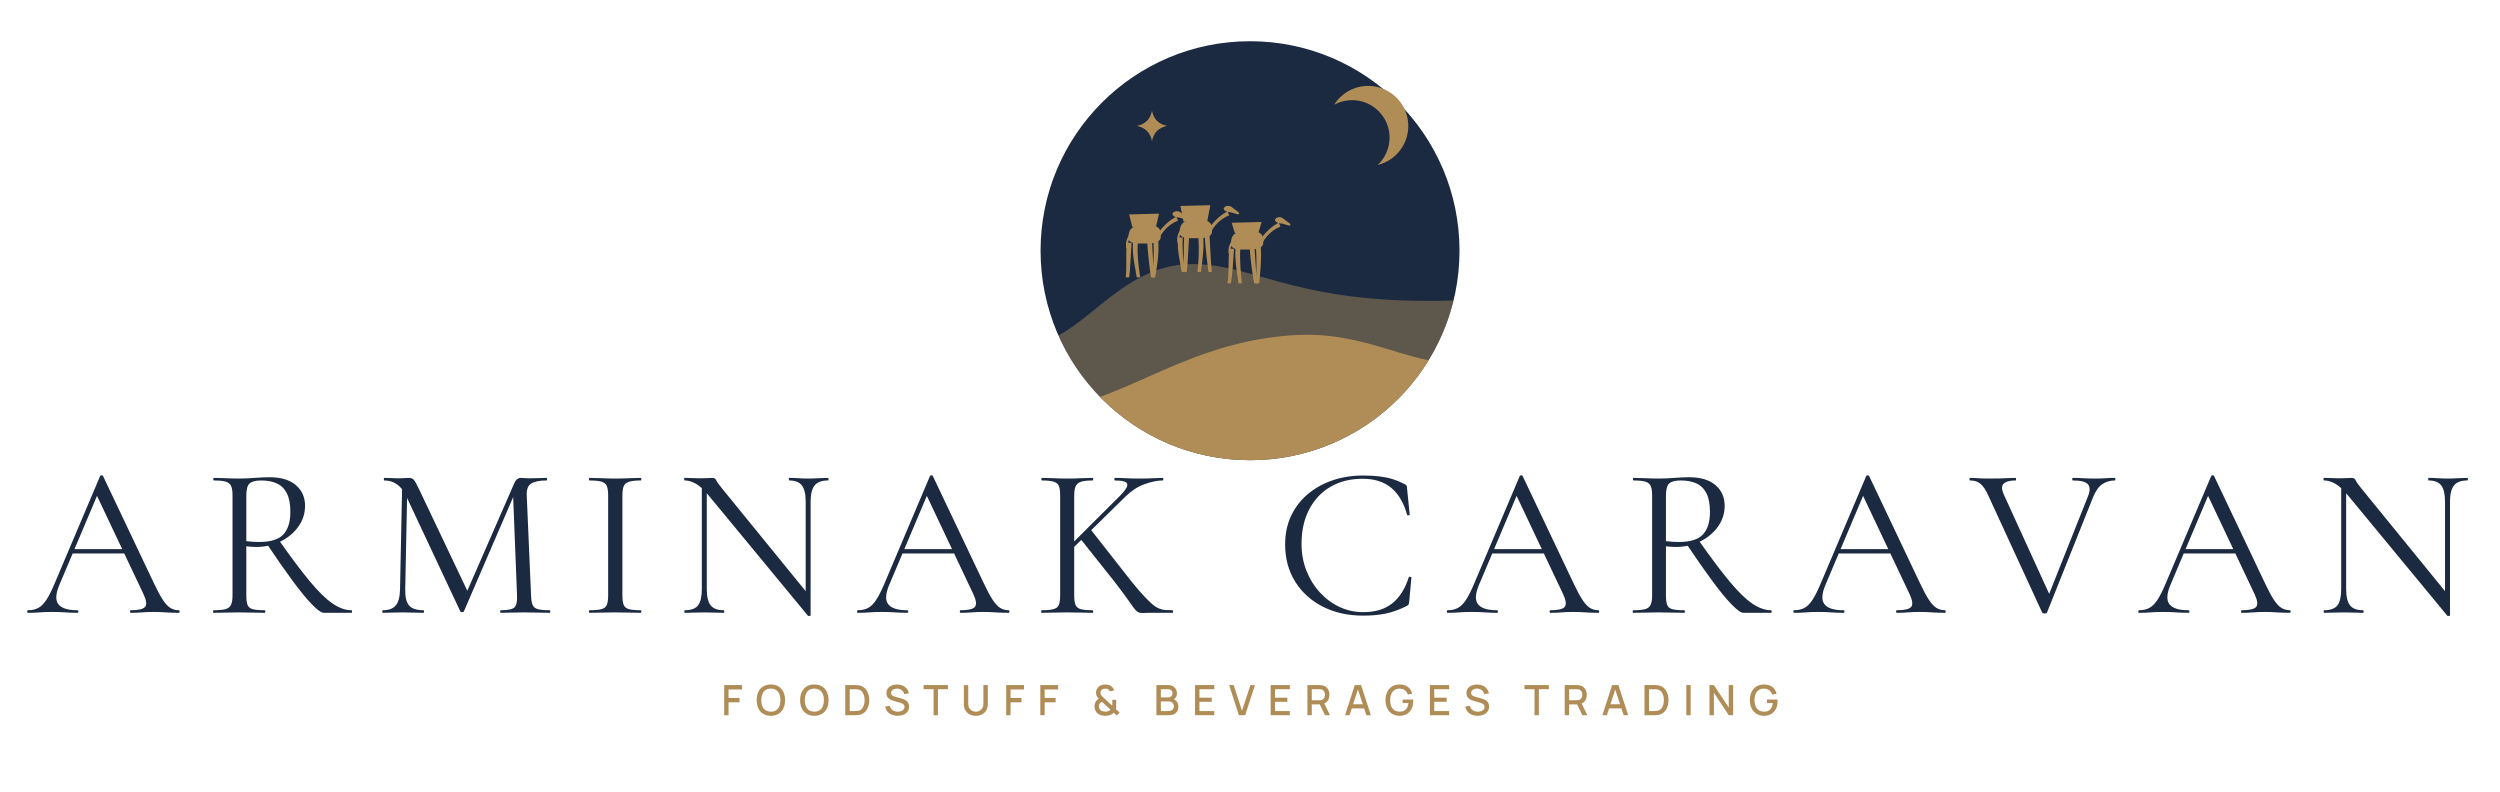
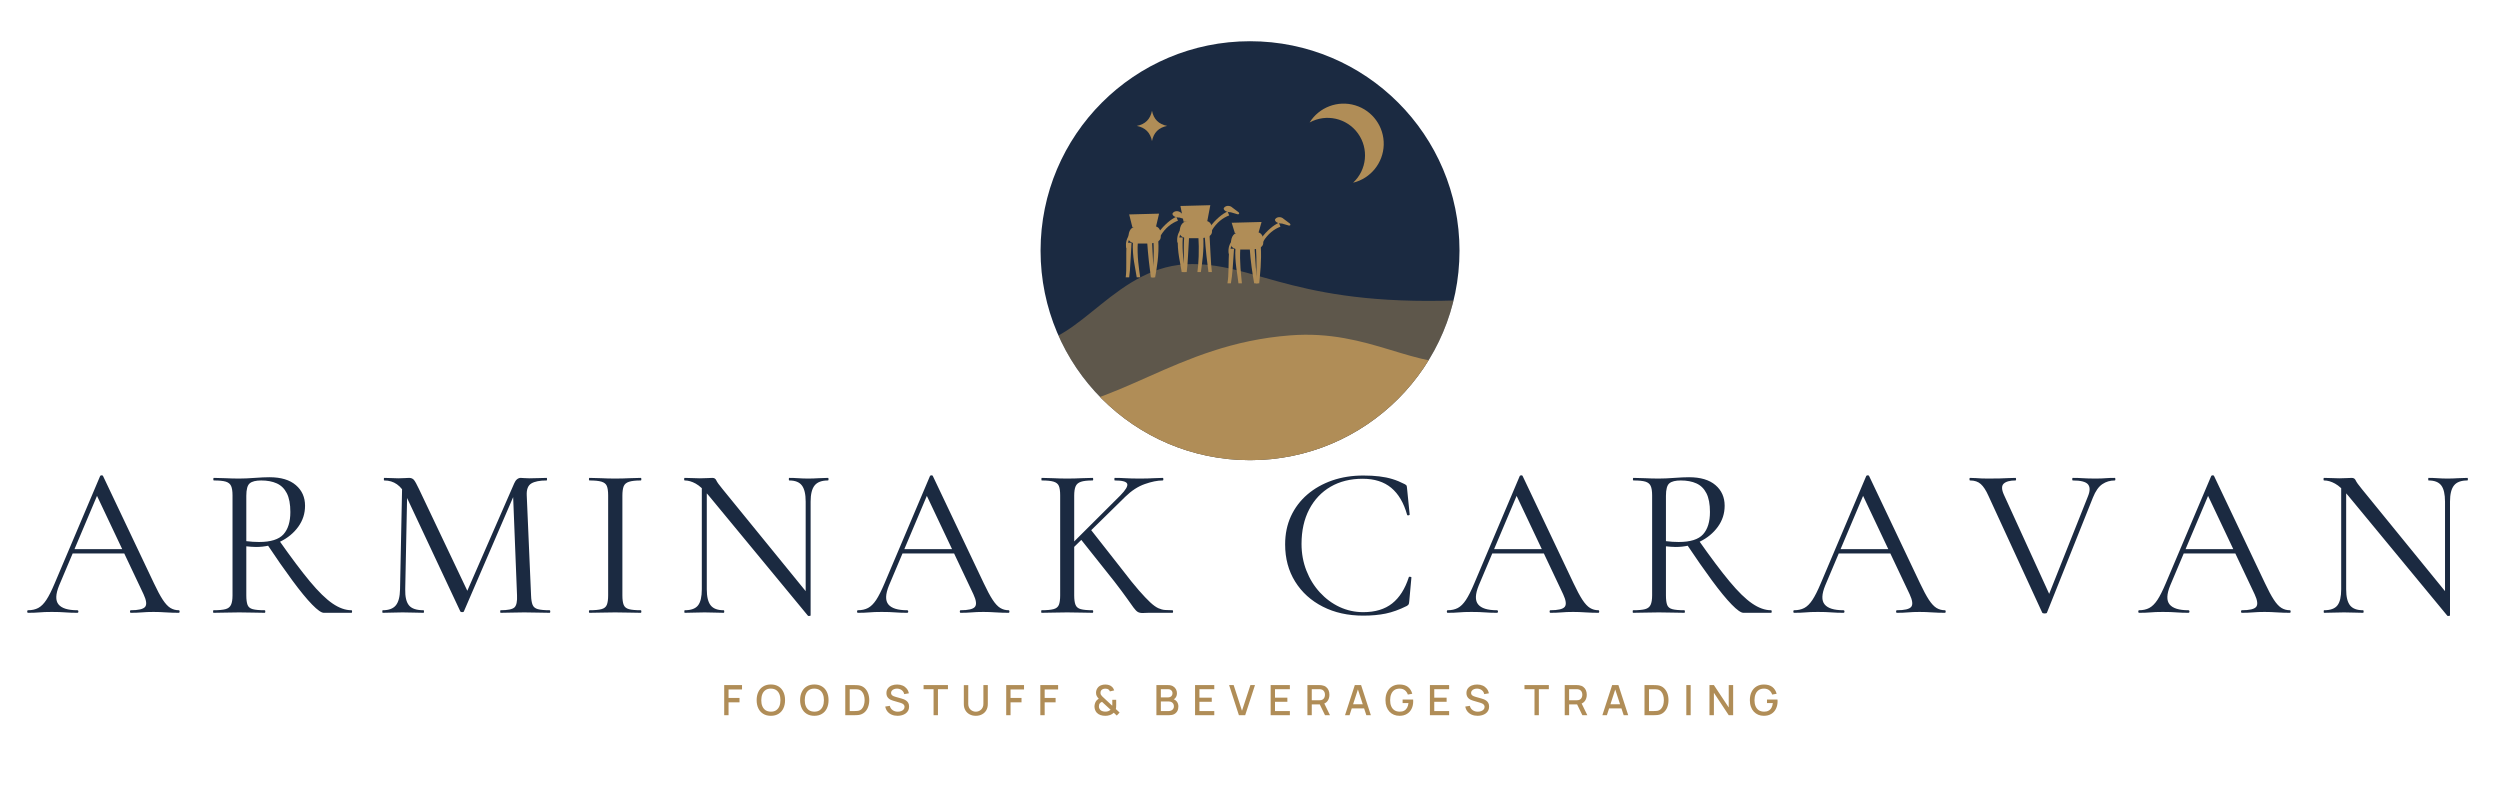
<svg xmlns="http://www.w3.org/2000/svg" viewBox="0 0 718.0 227.2" width="718.0" height="227.2" role="img" aria-label="ARMINAK CARAVAN">
  <g transform="translate(295.01 8.00) scale(1.28)">
    <g>
      <defs>
        <clipPath id="sccc2colour">
          <circle cx="50" cy="50" r="47.0" />
        </clipPath>
      </defs>
      <circle cx="50" cy="50" r="47.0" fill="#1B2A41" />
      <g clip-path="url(#sccc2colour)">
        <path d="M 0 71 C 12 71 20 53 37 53 C 52 53 61 63 100 61 L 100 100 L 0 100 Z" fill="#B08D57" opacity="0.45" />
        <g transform="translate(22.00 55.98) scale(0.17647) translate(-24.0 0)">
          <path d="M 40.0,-45.0 C 38.8,-27.0 41.5,-10.8 43.0,0 L 38.6,0 C 37.1,-10.8 32.6,-27.0 33.8,-45.0 Z" fill="#B08D57" />
          <path d="M 32.0,-44.0 C 30.8,-26.4 30.5,-10.6 29.0,0 L 24.6,0 C 26.1,-10.6 24.6,-26.4 25.8,-44.0 Z" fill="#B08D57" />
          <path d="M 66.0,-47.0 C 67.2,-28.2 64.0,-11.3 62.0,0 L 57.6,0 C 59.6,-11.3 61.0,-28.2 59.8,-47.0 Z" fill="#B08D57" />
          <path d="M 58.0,-46.0 C 59.2,-27.6 59.5,-11.0 61.0,0 L 56.6,0 C 55.1,-11.0 53.0,-27.6 51.8,-46.0 Z" fill="#B08D57" />
          <path d="M 30,-55 C 26,-50 24.5,-45 25,-39 C 25,-36.5 27.5,-36.5 27.5,-39 C 27,-44 28,-48 32,-52 Z" fill="#B08D57" />
          <path d="M 28,-50 C 28,-60 32,-65 40,-65 L 62,-65 C 68,-64 70,-58 69,-50 C 68,-45 61,-43 52,-43 L 40,-43 C 32,-43 28,-46 28,-50 Z" fill="#B08D57" />
          <path d="M 66,-57 C 74,-67 82,-74 89,-77 L 91,-72 C 83,-69 75,-63 69,-53 Z" fill="#B08D57" />
          <path d="M 84,-81 C 86,-85 92,-85 95,-82 L 103,-76 C 104.5,-74.5 103.5,-73 101.5,-73.5 L 93,-76 C 88,-76 84,-78 84,-81 Z" fill="#B08D57" />
          <path d="M 33,-64 L 29,-80 L 67,-81 L 63,-64 Z" fill="#B08D57" />
        </g>
        <g transform="translate(33.50 54.79) scale(0.17647) translate(-24.0 0)">
          <path d="M 40.0,-45.0 C 38.8,-27.0 38.5,-10.8 37.0,0 L 32.6,0 C 34.1,-10.8 32.6,-27.0 33.8,-45.0 Z" fill="#B08D57" />
          <path d="M 32.0,-44.0 C 30.8,-26.4 33.5,-10.6 35.0,0 L 30.6,0 C 29.1,-10.6 24.6,-26.4 25.8,-44.0 Z" fill="#B08D57" />
          <path d="M 66.0,-47.0 C 67.2,-28.2 67.5,-11.3 69.0,0 L 64.6,0 C 63.1,-11.3 61.0,-28.2 59.8,-47.0 Z" fill="#B08D57" />
          <path d="M 58.0,-46.0 C 59.2,-27.6 56.5,-11.0 55.0,0 L 50.6,0 C 52.1,-11.0 53.0,-27.6 51.8,-46.0 Z" fill="#B08D57" />
          <path d="M 30,-55 C 26,-50 24.5,-45 25,-39 C 25,-36.5 27.5,-36.5 27.5,-39 C 27,-44 28,-48 32,-52 Z" fill="#B08D57" />
          <path d="M 28,-50 C 28,-60 32,-65 40,-65 L 62,-65 C 68,-64 70,-58 69,-50 C 68,-45 61,-43 52,-43 L 40,-43 C 32,-43 28,-46 28,-50 Z" fill="#B08D57" />
          <path d="M 66,-57 C 74,-67 82,-74 89,-77 L 91,-72 C 83,-69 75,-63 69,-53 Z" fill="#B08D57" />
          <path d="M 84,-81 C 86,-85 92,-85 95,-82 L 103,-76 C 104.5,-74.5 103.5,-73 101.5,-73.5 L 93,-76 C 88,-76 84,-78 84,-81 Z" fill="#B08D57" />
          <path d="M 33,-64 L 29,-84 L 67,-85 L 63,-64 Z" fill="#B08D57" />
        </g>
        <g transform="translate(45.00 57.32) scale(0.17647) translate(-24.0 0)">
          <path d="M 40.0,-45.0 C 38.8,-27.0 41.0,-10.8 42.0,0 L 37.6,0 C 36.6,-10.8 32.6,-27.0 33.8,-45.0 Z" fill="#B08D57" />
          <path d="M 32.0,-44.0 C 30.8,-26.4 30.0,-10.6 28.0,0 L 23.6,0 C 25.6,-10.6 24.6,-26.4 25.8,-44.0 Z" fill="#B08D57" />
          <path d="M 66.0,-47.0 C 67.2,-28.2 65.0,-11.3 64.0,0 L 59.6,0 C 60.6,-11.3 61.0,-28.2 59.8,-47.0 Z" fill="#B08D57" />
          <path d="M 58.0,-46.0 C 59.2,-27.6 60.0,-11.0 62.0,0 L 57.6,0 C 55.6,-11.0 53.0,-27.6 51.8,-46.0 Z" fill="#B08D57" />
          <path d="M 30,-55 C 26,-50 24.5,-45 25,-39 C 25,-36.5 27.5,-36.5 27.5,-39 C 27,-44 28,-48 32,-52 Z" fill="#B08D57" />
          <path d="M 28,-50 C 28,-60 32,-65 40,-65 L 62,-65 C 68,-64 70,-58 69,-50 C 68,-45 61,-43 52,-43 L 40,-43 C 32,-43 28,-46 28,-50 Z" fill="#B08D57" />
          <path d="M 66,-57 C 74,-67 82,-74 89,-77 L 91,-72 C 83,-69 75,-63 69,-53 Z" fill="#B08D57" />
          <path d="M 84,-81 C 86,-85 92,-85 95,-82 L 103,-76 C 104.5,-74.5 103.5,-73 101.5,-73.5 L 93,-76 C 88,-76 84,-78 84,-81 Z" fill="#B08D57" />
          <path d="M 33,-64 L 29,-77 L 67,-78 L 63,-64 Z" fill="#B08D57" />
        </g>
        <path d="M 0 86 C 20 86 33 71 59 69 C 77 67.6 87 77 100 75 L 100 100 L 0 100 Z" fill="#B08D57" />
      </g>
-       <path d="M 78.633 30.769 A 9.0 9.0 0 1 0 68.873 17.255 A 8.4 8.4 0 0 1 78.633 30.769 Z" fill="#B08D57" />
+       <path d="M 63.367 21.231 A 9.0 9.0 0 1 1 73.127 34.745 A 8.4 8.4 0 0 0 63.367 21.231 Z" fill="#B08D57" />
      <path d="M 28.00 18.60 Q 28.56 21.44 31.40 22.00 Q 28.56 22.56 28.00 25.40 Q 27.44 22.56 24.60 22.00 Q 27.44 21.44 28.00 18.60 Z" fill="#B08D57" />
    </g>
  </g>
  <path d="M20.03 158.95 20.65 157.71H37.08L37.51 158.95ZM51.34 175.26Q51.59 175.26 51.59 175.63Q51.59 176 51.34 176Q49.54 176 47.68 175.88Q45.82 175.75 44.08 175.75Q42.16 175.75 40.74 175.88Q39.31 176 37.57 176Q37.33 176 37.33 175.63Q37.33 175.26 37.57 175.26Q40.86 175.26 41.67 174.3Q42.47 173.33 41.23 170.67L27.47 141.59L29.02 139.67L16.99 168.13Q15.44 171.91 16.8 173.58Q18.17 175.26 22.2 175.26Q22.51 175.26 22.51 175.63Q22.51 176 22.2 176Q20.34 176 18.79 175.88Q17.24 175.75 14.88 175.75Q12.65 175.75 11.32 175.88Q9.98 176 8.06 176Q7.81 176 7.81 175.63Q7.81 175.26 8.06 175.26Q9.74 175.26 10.98 174.61Q12.22 173.95 13.3 172.31Q14.39 170.67 15.69 167.57L28.77 136.69Q28.89 136.51 29.2 136.51Q29.51 136.51 29.58 136.69L44.21 167.51Q45.63 170.54 46.75 172.25Q47.87 173.95 48.95 174.61Q50.04 175.26 51.34 175.26ZM93 176Q91.95 176 89.62 173.61Q87.3 171.23 83.98 166.73Q80.66 162.24 76.57 156.1L80.04 155.04Q85.31 162.55 89 166.98Q92.69 171.41 95.51 173.33Q98.33 175.26 100.94 175.26Q101.12 175.26 101.12 175.63Q101.12 176 100.94 176Q97.84 176 95.88 176Q93.93 176 93 176ZM77.38 137.06Q82.34 137.06 84.97 139.33Q87.61 141.59 87.61 145.25Q87.61 148.6 85.66 151.29Q83.7 153.99 80.51 155.54Q77.32 157.09 73.53 157.09Q72.91 157.09 72.14 157.03Q71.36 156.97 70.74 156.9V170.98Q70.74 172.78 71.09 173.71Q71.43 174.64 72.57 174.95Q73.72 175.26 76.01 175.26Q76.2 175.26 76.2 175.63Q76.2 176 76.01 176Q74.53 176 72.7 175.94Q70.87 175.88 68.7 175.88Q66.65 175.88 64.76 175.94Q62.87 176 61.32 176Q61.2 176 61.2 175.63Q61.2 175.26 61.32 175.26Q63.61 175.26 64.76 174.95Q65.91 174.64 66.34 173.71Q66.78 172.78 66.78 170.98V142.27Q66.78 140.47 66.37 139.57Q65.97 138.68 64.85 138.33Q63.74 137.99 61.44 137.99Q61.26 137.99 61.26 137.62Q61.26 137.25 61.44 137.25Q62.93 137.25 64.79 137.34Q66.65 137.44 68.7 137.44Q70.62 137.44 73.13 137.25Q75.64 137.06 77.38 137.06ZM83.39 147.05Q83.39 143.64 82.37 141.65Q81.35 139.67 79.49 138.83Q77.63 137.99 75.02 137.99Q72.73 137.99 71.74 138.8Q70.74 139.61 70.74 142.4V155.42Q71.61 155.54 72.6 155.6Q73.6 155.66 74.4 155.66Q79.42 155.66 81.41 153.46Q83.39 151.26 83.39 147.05ZM114.89 169.24 115.51 138.68 117 138.8 116.38 169.24Q116.31 172.47 117.46 173.86Q118.61 175.26 121.65 175.26Q121.77 175.26 121.77 175.63Q121.77 176 121.65 176Q120.28 176 118.83 175.94Q117.37 175.88 115.63 175.88Q114.02 175.88 112.59 175.94Q111.17 176 109.93 176Q109.8 176 109.8 175.63Q109.8 175.26 109.93 175.26Q112.53 175.26 113.68 173.86Q114.83 172.47 114.89 169.24ZM157.85 175.26Q158.04 175.26 158.04 175.63Q158.04 176 157.85 176Q156.37 176 154.48 175.94Q152.58 175.88 150.54 175.88Q148.55 175.88 146.85 175.94Q145.14 176 143.78 176Q143.66 176 143.66 175.63Q143.66 175.26 143.78 175.26Q146.88 175.26 147.75 174.45Q148.62 173.64 148.49 170.98L147.31 141.03L149.36 138.18L133.24 175.57Q133.18 175.81 132.74 175.81Q132.31 175.81 132.19 175.57L116.62 142.4Q114.52 137.99 110.36 137.99Q110.24 137.99 110.24 137.62Q110.24 137.25 110.36 137.25Q111.35 137.25 112.5 137.31Q113.65 137.37 114.39 137.37Q115.38 137.37 116.22 137.31Q117.06 137.25 117.49 137.25Q118.36 137.25 118.86 137.81Q119.35 138.37 120.34 140.47L134.48 170.23L132.56 173.46L147.69 138.8Q148 138.06 148.49 137.65Q148.99 137.25 149.55 137.25Q149.92 137.25 150.54 137.31Q151.16 137.37 152.03 137.37Q153.7 137.37 154.75 137.31Q155.81 137.25 156.99 137.25Q157.11 137.25 157.11 137.62Q157.11 137.99 156.99 137.99Q154.01 137.99 152.58 138.86Q151.16 139.73 151.28 142.27L152.52 170.98Q152.58 172.78 152.96 173.71Q153.33 174.64 154.48 174.95Q155.62 175.26 157.85 175.26ZM178.75 170.98Q178.75 172.78 179.12 173.71Q179.49 174.64 180.64 174.95Q181.79 175.26 184.02 175.26Q184.2 175.26 184.2 175.63Q184.2 176 184.02 176Q182.53 176 180.7 175.94Q178.87 175.88 176.64 175.88Q174.59 175.88 172.7 175.94Q170.81 176 169.32 176Q169.14 176 169.14 175.63Q169.14 175.26 169.32 175.26Q171.56 175.26 172.73 174.95Q173.91 174.64 174.28 173.71Q174.66 172.78 174.66 170.98V142.27Q174.66 140.47 174.28 139.57Q173.91 138.68 172.73 138.33Q171.56 137.99 169.32 137.99Q169.14 137.99 169.14 137.62Q169.14 137.25 169.32 137.25Q170.81 137.25 172.7 137.34Q174.59 137.44 176.64 137.44Q178.87 137.44 180.73 137.34Q182.59 137.25 184.02 137.25Q184.2 137.25 184.2 137.62Q184.2 137.99 184.02 137.99Q181.79 137.99 180.64 138.37Q179.49 138.74 179.12 139.67Q178.75 140.6 178.75 142.4ZM201.56 169.24V138.68L202.99 138.8V169.24Q202.99 172.47 204.11 173.86Q205.22 175.26 207.83 175.26Q208.01 175.26 208.01 175.63Q208.01 176 207.83 176Q206.59 176 205.28 175.94Q203.98 175.88 202.37 175.88Q200.82 175.88 199.39 175.94Q197.97 176 196.67 176Q196.54 176 196.54 175.63Q196.54 175.26 196.67 175.26Q199.39 175.26 200.48 173.86Q201.56 172.47 201.56 169.24ZM232.81 176.74Q232.81 176.87 232.5 176.9Q232.19 176.93 232.07 176.87L203.55 142.33Q201.44 139.79 199.8 138.89Q198.15 137.99 196.67 137.99Q196.48 137.99 196.48 137.62Q196.48 137.25 196.67 137.25Q197.78 137.25 198.93 137.31Q200.08 137.37 201.01 137.37Q202.12 137.37 203.11 137.31Q204.11 137.25 204.6 137.25Q205.41 137.25 205.72 137.96Q206.03 138.68 207.52 140.47L232.32 170.92ZM232.81 144.07V176.74L231.39 174.82V144.07Q231.39 140.85 230.3 139.42Q229.22 137.99 226.67 137.99Q226.55 137.99 226.55 137.62Q226.55 137.25 226.67 137.25Q227.91 137.25 229.25 137.34Q230.58 137.44 232.13 137.44Q233.62 137.44 235.07 137.34Q236.53 137.25 237.77 137.25Q237.96 137.25 237.96 137.62Q237.96 137.99 237.77 137.99Q235.11 137.99 233.96 139.42Q232.81 140.85 232.81 144.07ZM258.36 158.95 258.98 157.71H275.41L275.84 158.95ZM289.67 175.26Q289.91 175.26 289.91 175.63Q289.91 176 289.67 176Q287.87 176 286.01 175.88Q284.15 175.75 282.41 175.75Q280.49 175.75 279.06 175.88Q277.64 176 275.9 176Q275.65 176 275.65 175.63Q275.65 175.26 275.9 175.26Q279.19 175.26 279.99 174.3Q280.8 173.33 279.56 170.67L265.8 141.59L267.35 139.67L255.32 168.13Q253.77 171.91 255.13 173.58Q256.5 175.26 260.53 175.26Q260.84 175.26 260.84 175.63Q260.84 176 260.53 176Q258.67 176 257.12 175.88Q255.57 175.75 253.21 175.75Q250.98 175.75 249.65 175.88Q248.31 176 246.39 176Q246.14 176 246.14 175.63Q246.14 175.26 246.39 175.26Q248.06 175.26 249.3 174.61Q250.54 173.95 251.63 172.31Q252.71 170.67 254.02 167.57L267.1 136.69Q267.22 136.51 267.53 136.51Q267.84 136.51 267.9 136.69L282.54 167.51Q283.96 170.54 285.08 172.25Q286.19 173.95 287.28 174.61Q288.36 175.26 289.67 175.26ZM304.48 170.98V142.27Q304.48 140.47 304.11 139.57Q303.74 138.68 302.59 138.33Q301.45 137.99 299.21 137.99Q299.09 137.99 299.09 137.62Q299.09 137.25 299.21 137.25Q300.7 137.25 302.56 137.34Q304.42 137.44 306.47 137.44Q308.7 137.44 310.53 137.34Q312.36 137.25 313.78 137.25Q313.97 137.25 313.97 137.62Q313.97 137.99 313.78 137.99Q311.55 137.99 310.44 138.37Q309.32 138.74 308.92 139.67Q308.51 140.6 308.51 142.4V170.98Q308.51 172.78 308.89 173.71Q309.26 174.64 310.4 174.95Q311.55 175.26 313.78 175.26Q313.97 175.26 313.97 175.63Q313.97 176 313.78 176Q312.3 176 310.5 175.94Q308.7 175.88 306.47 175.88Q304.42 175.88 302.53 175.94Q300.64 176 299.15 176Q299.03 176 299.03 175.63Q299.03 175.26 299.15 175.26Q301.38 175.26 302.56 174.95Q303.74 174.64 304.11 173.71Q304.48 172.78 304.48 170.98ZM320.05 167.01 310.19 154.61 313.29 152.13 322.34 163.66Q325.13 167.32 327.08 169.55Q329.04 171.78 330.34 172.99Q331.64 174.2 332.66 174.67Q333.69 175.13 334.62 175.19Q335.55 175.26 336.72 175.26Q336.91 175.26 336.91 175.63Q336.91 176 336.72 176Q333.93 176 332.26 176Q330.59 176 329.78 176Q329.22 176 328.88 176.03Q328.54 176.06 328.17 176.06Q327.3 176.06 326.77 175.75Q326.25 175.44 325.56 174.51Q324.88 173.58 323.61 171.78Q322.34 169.99 320.05 167.01ZM305.79 158.21 321.78 142.27Q324.08 139.92 323.73 138.95Q323.39 137.99 320.17 137.99Q320.05 137.99 320.05 137.62Q320.05 137.25 320.17 137.25Q321.72 137.25 323.27 137.34Q324.82 137.44 327.36 137.44Q329.78 137.44 331.21 137.34Q332.63 137.25 333.93 137.25Q334.12 137.25 334.12 137.62Q334.12 137.99 333.93 137.99Q331.7 137.99 328.79 139.02Q325.87 140.04 323.21 142.64L307.34 158.21ZM391.53 136.57Q394.14 136.57 396.15 136.82Q398.17 137.06 399.9 137.59Q401.64 138.12 403.44 139.05Q403.87 139.3 403.96 139.45Q404.06 139.61 404.12 140.41L404.86 147.79Q404.86 147.91 404.55 148.01Q404.24 148.1 404.12 147.85Q402.69 142.71 399.56 140.1Q396.43 137.5 391.35 137.5Q386.08 137.5 382.14 139.79Q378.2 142.09 376 146.3Q373.8 150.52 373.8 156.22Q373.8 160.31 375.2 163.88Q376.59 167.44 379.07 170.14Q381.55 172.84 384.74 174.33Q387.94 175.81 391.53 175.81Q396.68 175.81 399.84 173.3Q403 170.79 404.61 165.77Q404.68 165.58 405.02 165.65Q405.36 165.71 405.36 165.83L404.74 172.65Q404.68 173.4 404.55 173.58Q404.43 173.77 404.06 174.02Q400.83 175.63 397.98 176.22Q395.13 176.81 391.53 176.81Q384.96 176.81 379.91 174.23Q374.85 171.66 371.97 167.04Q369.09 162.42 369.09 156.35Q369.09 151.88 370.76 148.25Q372.44 144.63 375.47 142.02Q378.51 139.42 382.6 137.99Q386.7 136.57 391.53 136.57ZM427.74 158.95 428.36 157.71H444.79L445.22 158.95ZM459.05 175.26Q459.3 175.26 459.3 175.63Q459.3 176 459.05 176Q457.25 176 455.39 175.88Q453.53 175.75 451.8 175.75Q449.87 175.75 448.45 175.88Q447.02 176 445.29 176Q445.04 176 445.04 175.63Q445.04 175.26 445.29 175.26Q448.57 175.26 449.38 174.3Q450.18 173.33 448.94 170.67L435.18 141.59L436.73 139.67L424.7 168.13Q423.15 171.91 424.52 173.58Q425.88 175.26 429.91 175.26Q430.22 175.26 430.22 175.63Q430.22 176 429.91 176Q428.05 176 426.5 175.88Q424.95 175.75 422.59 175.75Q420.36 175.75 419.03 175.88Q417.7 176 415.77 176Q415.53 176 415.53 175.63Q415.53 175.26 415.77 175.26Q417.45 175.26 418.69 174.61Q419.93 173.95 421.01 172.31Q422.1 170.67 423.4 167.57L436.48 136.69Q436.61 136.51 436.92 136.51Q437.23 136.51 437.29 136.69L451.92 167.51Q453.35 170.54 454.46 172.25Q455.58 173.95 456.66 174.61Q457.75 175.26 459.05 175.26ZM500.71 176Q499.66 176 497.33 173.61Q495.01 171.23 491.69 166.73Q488.38 162.24 484.28 156.1L487.76 155.04Q493.03 162.55 496.72 166.98Q500.4 171.41 503.23 173.33Q506.05 175.26 508.65 175.26Q508.84 175.26 508.84 175.63Q508.84 176 508.65 176Q505.55 176 503.6 176Q501.64 176 500.71 176ZM485.09 137.06Q490.05 137.06 492.69 139.33Q495.32 141.59 495.32 145.25Q495.32 148.6 493.37 151.29Q491.41 153.99 488.22 155.54Q485.03 157.09 481.25 157.09Q480.63 157.09 479.85 157.03Q479.08 156.97 478.46 156.9V170.98Q478.46 172.78 478.8 173.71Q479.14 174.64 480.28 174.95Q481.43 175.26 483.73 175.26Q483.91 175.26 483.91 175.63Q483.91 176 483.73 176Q482.24 176 480.41 175.94Q478.58 175.88 476.41 175.88Q474.36 175.88 472.47 175.94Q470.58 176 469.03 176Q468.91 176 468.91 175.63Q468.91 175.26 469.03 175.26Q471.33 175.26 472.47 174.95Q473.62 174.64 474.05 173.71Q474.49 172.78 474.49 170.98V142.27Q474.49 140.47 474.08 139.57Q473.68 138.68 472.57 138.33Q471.45 137.99 469.16 137.99Q468.97 137.99 468.97 137.62Q468.97 137.25 469.16 137.25Q470.64 137.25 472.5 137.34Q474.36 137.44 476.41 137.44Q478.33 137.44 480.84 137.25Q483.35 137.06 485.09 137.06ZM491.1 147.05Q491.1 143.64 490.08 141.65Q489.06 139.67 487.2 138.83Q485.34 137.99 482.73 137.99Q480.44 137.99 479.45 138.8Q478.46 139.61 478.46 142.4V155.42Q479.32 155.54 480.32 155.6Q481.31 155.66 482.11 155.66Q487.14 155.66 489.12 153.46Q491.1 151.26 491.1 147.05ZM527.25 158.95 527.87 157.71H544.3L544.73 158.95ZM558.56 175.26Q558.81 175.26 558.81 175.63Q558.81 176 558.56 176Q556.76 176 554.9 175.88Q553.04 175.75 551.31 175.75Q549.38 175.75 547.96 175.88Q546.53 176 544.8 176Q544.55 176 544.55 175.63Q544.55 175.26 544.8 175.26Q548.08 175.26 548.89 174.3Q549.69 173.33 548.45 170.67L534.69 141.59L536.24 139.67L524.21 168.13Q522.66 171.91 524.03 173.58Q525.39 175.26 529.42 175.26Q529.73 175.26 529.73 175.63Q529.73 176 529.42 176Q527.56 176 526.01 175.88Q524.46 175.75 522.1 175.75Q519.87 175.75 518.54 175.88Q517.21 176 515.28 176Q515.04 176 515.04 175.63Q515.04 175.26 515.28 175.26Q516.96 175.26 518.2 174.61Q519.44 173.95 520.52 172.31Q521.61 170.67 522.91 167.57L535.99 136.69Q536.12 136.51 536.43 136.51Q536.74 136.51 536.8 136.69L551.43 167.51Q552.86 170.54 553.97 172.25Q555.09 173.95 556.17 174.61Q557.26 175.26 558.56 175.26ZM607.35 137.25Q607.54 137.25 607.54 137.62Q607.54 137.99 607.35 137.99Q605.37 137.99 603.79 139.05Q602.21 140.1 601.09 142.89L587.89 175.94Q587.82 176.19 587.23 176.19Q586.65 176.19 586.52 175.94L571.08 142.4Q570.03 140.04 568.88 139.02Q567.74 137.99 565.81 137.99Q565.63 137.99 565.63 137.62Q565.63 137.25 565.81 137.25Q566.68 137.25 567.49 137.31Q568.29 137.37 569.16 137.41Q570.03 137.44 570.96 137.44Q572.82 137.44 574.25 137.41Q575.67 137.37 576.79 137.31Q577.9 137.25 578.83 137.25Q579.02 137.25 579.02 137.62Q579.02 137.99 578.83 137.99Q576.42 137.99 575.45 138.92Q574.49 139.85 575.55 142.15L588.94 171.47L587.02 174.33L599.67 142.52Q600.6 140.23 599.67 139.11Q598.74 137.99 595.33 137.99Q595.14 137.99 595.14 137.62Q595.14 137.25 595.33 137.25Q596.88 137.25 598.24 137.34Q599.6 137.44 601.84 137.44Q603.63 137.44 604.72 137.34Q605.8 137.25 607.35 137.25ZM626.33 158.95 626.95 157.71H643.38L643.81 158.95ZM657.64 175.26Q657.88 175.26 657.88 175.63Q657.88 176 657.64 176Q655.84 176 653.98 175.88Q652.12 175.75 650.38 175.75Q648.46 175.75 647.03 175.88Q645.61 176 643.87 176Q643.62 176 643.62 175.63Q643.62 175.26 643.87 175.26Q647.16 175.26 647.96 174.3Q648.77 173.33 647.53 170.67L633.77 141.59L635.32 139.67L623.29 168.13Q621.74 171.91 623.1 173.58Q624.47 175.26 628.5 175.26Q628.81 175.26 628.81 175.63Q628.81 176 628.5 176Q626.64 176 625.09 175.88Q623.54 175.75 621.18 175.75Q618.95 175.75 617.62 175.88Q616.28 176 614.36 176Q614.11 176 614.11 175.63Q614.11 175.26 614.36 175.26Q616.03 175.26 617.27 174.61Q618.51 173.95 619.6 172.31Q620.68 170.67 621.99 167.57L635.07 136.69Q635.19 136.51 635.5 136.51Q635.81 136.51 635.87 136.69L650.51 167.51Q651.93 170.54 653.05 172.25Q654.16 173.95 655.25 174.61Q656.33 175.26 657.64 175.26ZM672.39 169.24V138.68L673.82 138.8V169.24Q673.82 172.47 674.93 173.86Q676.05 175.26 678.65 175.26Q678.84 175.26 678.84 175.63Q678.84 176 678.65 176Q677.41 176 676.11 175.94Q674.81 175.88 673.2 175.88Q671.65 175.88 670.22 175.94Q668.8 176 667.49 176Q667.37 176 667.37 175.63Q667.37 175.26 667.49 175.26Q670.22 175.26 671.31 173.86Q672.39 172.47 672.39 169.24ZM703.64 176.74Q703.64 176.87 703.33 176.9Q703.02 176.93 702.9 176.87L674.38 142.33Q672.27 139.79 670.62 138.89Q668.98 137.99 667.49 137.99Q667.31 137.99 667.31 137.62Q667.31 137.25 667.49 137.25Q668.61 137.25 669.76 137.31Q670.9 137.37 671.83 137.37Q672.95 137.37 673.94 137.31Q674.93 137.25 675.43 137.25Q676.24 137.25 676.55 137.96Q676.86 138.68 678.34 140.47L703.14 170.92ZM703.64 144.07V176.74L702.21 174.82V144.07Q702.21 140.85 701.13 139.42Q700.04 137.99 697.5 137.99Q697.38 137.99 697.38 137.62Q697.38 137.25 697.5 137.25Q698.74 137.25 700.08 137.34Q701.41 137.44 702.96 137.44Q704.45 137.44 705.9 137.34Q707.36 137.25 708.6 137.25Q708.79 137.25 708.79 137.62Q708.79 137.99 708.6 137.99Q705.93 137.99 704.79 139.42Q703.64 140.85 703.64 144.07Z" fill="#1B2A41" />
  <path d="M207.99 205.4V196.76H213.11V198.01H209.24V200.45H212.39V201.71H209.24V205.4ZM221.39 205.58Q220.1 205.58 219.19 205.01Q218.27 204.45 217.79 203.43Q217.31 202.42 217.31 201.08Q217.31 199.74 217.79 198.73Q218.27 197.71 219.19 197.15Q220.1 196.58 221.39 196.58Q222.68 196.58 223.6 197.15Q224.51 197.71 224.99 198.73Q225.47 199.74 225.47 201.08Q225.47 202.42 224.99 203.43Q224.51 204.45 223.6 205.01Q222.68 205.58 221.39 205.58ZM221.39 204.39Q222.31 204.4 222.92 203.98Q223.53 203.56 223.84 202.82Q224.14 202.07 224.14 201.08Q224.14 200.09 223.84 199.35Q223.53 198.61 222.92 198.19Q222.31 197.78 221.39 197.77Q220.48 197.76 219.87 198.18Q219.26 198.59 218.95 199.34Q218.65 200.09 218.64 201.08Q218.63 202.07 218.94 202.81Q219.25 203.55 219.86 203.97Q220.48 204.38 221.39 204.39ZM233.88 205.58Q232.58 205.58 231.67 205.01Q230.76 204.45 230.28 203.43Q229.79 202.42 229.79 201.08Q229.79 199.74 230.28 198.73Q230.76 197.71 231.67 197.15Q232.58 196.58 233.88 196.58Q235.17 196.58 236.08 197.15Q237 197.71 237.48 198.73Q237.96 199.74 237.96 201.08Q237.96 202.42 237.48 203.43Q237 204.45 236.08 205.01Q235.17 205.58 233.88 205.58ZM233.88 204.39Q234.8 204.4 235.41 203.98Q236.02 203.56 236.32 202.82Q236.63 202.07 236.63 201.08Q236.63 200.09 236.32 199.35Q236.02 198.61 235.41 198.19Q234.8 197.78 233.88 197.77Q232.96 197.76 232.35 198.18Q231.74 198.59 231.44 199.34Q231.13 200.09 231.13 201.08Q231.12 202.07 231.43 202.81Q231.73 203.55 232.35 203.97Q232.96 204.38 233.88 204.39ZM242.76 205.4V196.76H245.47Q245.59 196.76 245.91 196.77Q246.24 196.77 246.54 196.81Q247.55 196.94 248.25 197.54Q248.94 198.14 249.29 199.06Q249.65 199.98 249.65 201.08Q249.65 202.18 249.29 203.11Q248.94 204.03 248.25 204.62Q247.55 205.22 246.54 205.35Q246.24 205.39 245.91 205.39Q245.59 205.4 245.47 205.4ZM244.04 204.21H245.47Q245.67 204.21 245.95 204.19Q246.23 204.18 246.45 204.15Q247.11 204.02 247.52 203.57Q247.93 203.13 248.12 202.47Q248.32 201.82 248.32 201.08Q248.32 200.32 248.12 199.67Q247.92 199.02 247.51 198.58Q247.1 198.13 246.45 198.01Q246.23 197.97 245.95 197.96Q245.66 197.95 245.47 197.95H244.04ZM257.78 205.58Q256.85 205.58 256.1 205.26Q255.35 204.94 254.87 204.34Q254.39 203.74 254.24 202.92L255.55 202.72Q255.75 203.52 256.38 203.96Q257.01 204.4 257.85 204.4Q258.37 204.4 258.81 204.23Q259.25 204.07 259.51 203.76Q259.78 203.45 259.78 203.02Q259.78 202.78 259.7 202.6Q259.62 202.42 259.48 202.29Q259.34 202.15 259.14 202.06Q258.94 201.96 258.7 201.88L256.48 201.23Q256.16 201.13 255.82 200.98Q255.49 200.83 255.21 200.58Q254.93 200.33 254.75 199.96Q254.58 199.59 254.58 199.06Q254.58 198.27 254.99 197.71Q255.4 197.16 256.1 196.87Q256.81 196.59 257.68 196.59Q258.55 196.6 259.25 196.9Q259.94 197.2 260.4 197.76Q260.86 198.32 261.03 199.12L259.69 199.35Q259.6 198.86 259.3 198.51Q259.01 198.16 258.58 197.97Q258.16 197.78 257.66 197.77Q257.18 197.76 256.78 197.92Q256.38 198.07 256.14 198.36Q255.91 198.64 255.91 199Q255.91 199.36 256.12 199.59Q256.33 199.81 256.63 199.94Q256.94 200.07 257.25 200.15L258.85 200.6Q259.15 200.68 259.53 200.82Q259.91 200.97 260.26 201.22Q260.62 201.47 260.86 201.89Q261.09 202.3 261.09 202.93Q261.09 203.59 260.83 204.08Q260.56 204.58 260.1 204.91Q259.64 205.24 259.04 205.41Q258.44 205.58 257.78 205.58ZM268.12 205.4V197.94H265.25V196.76H272.25V197.94H269.38V205.4ZM280.25 205.58Q279.24 205.58 278.46 205.16Q277.69 204.75 277.25 203.99Q276.81 203.24 276.81 202.22V196.77L278.08 196.76V202.15Q278.08 202.71 278.27 203.13Q278.45 203.55 278.77 203.83Q279.08 204.11 279.46 204.25Q279.85 204.4 280.25 204.4Q280.66 204.4 281.05 204.25Q281.44 204.1 281.75 203.82Q282.06 203.54 282.24 203.12Q282.43 202.7 282.43 202.15V196.76H283.7V202.22Q283.7 203.23 283.26 203.99Q282.82 204.75 282.04 205.16Q281.27 205.58 280.25 205.58ZM288.98 205.4V196.76H294.1V198.01H290.23V200.45H293.38V201.71H290.23V205.4ZM298.78 205.4V196.76H303.89V198.01H300.03V200.45H303.17V201.71H300.03V205.4ZM317.41 205.58Q316.69 205.58 316.06 205.37Q315.43 205.15 315 204.7Q314.67 204.33 314.51 203.89Q314.35 203.45 314.33 202.95Q314.33 202.47 314.48 202.01Q314.62 201.55 314.92 201.19Q315.06 201.02 315.23 200.9Q315.4 200.77 315.56 200.68Q315.18 200.26 314.98 199.88Q314.78 199.5 314.78 198.97Q314.78 198.24 315.17 197.66Q315.55 197.07 316.22 196.81Q316.52 196.69 316.84 196.64Q317.16 196.6 317.46 196.6Q318 196.6 318.5 196.75Q319.01 196.91 319.37 197.26Q319.6 197.47 319.75 197.74Q319.91 198 320 198.28L318.76 198.57Q318.66 198.28 318.43 198.08Q318.23 197.91 317.97 197.84Q317.71 197.78 317.45 197.78Q317.02 197.78 316.68 197.94Q316.37 198.09 316.21 198.35Q316.06 198.61 316.06 198.98Q316.06 199.3 316.17 199.5Q316.28 199.7 316.48 199.92Q316.59 200.04 316.75 200.19Q316.91 200.33 317.08 200.49L319.43 202.68Q319.44 202.54 319.45 202.39Q319.45 202.24 319.45 202.11L319.45 200.98H320.57V202.47Q320.57 202.84 320.55 203.15Q320.53 203.45 320.47 203.64L321.55 204.64L320.74 205.51L319.87 204.69Q319.6 204.96 319.25 205.15Q318.91 205.34 318.56 205.43Q318.27 205.52 317.99 205.55Q317.7 205.58 317.41 205.58ZM317.45 204.38Q317.69 204.38 317.89 204.35Q318.1 204.33 318.28 204.25Q318.53 204.15 318.69 204.04Q318.85 203.93 318.96 203.83L316.5 201.57Q316.31 201.64 316.15 201.74Q316 201.85 315.88 201.99Q315.74 202.16 315.67 202.39Q315.61 202.62 315.61 202.89Q315.61 203.17 315.7 203.41Q315.8 203.65 315.95 203.83Q316.19 204.12 316.62 204.25Q317.05 204.38 317.45 204.38ZM332.12 205.4V196.76H335.52Q336.34 196.76 336.9 197.1Q337.46 197.43 337.74 197.96Q338.02 198.49 338.02 199.08Q338.02 199.8 337.67 200.31Q337.32 200.82 336.73 201L336.71 200.71Q337.54 200.91 337.99 201.5Q338.43 202.09 338.43 202.88Q338.43 203.64 338.13 204.21Q337.82 204.77 337.25 205.09Q336.67 205.4 335.84 205.4ZM333.4 204.21H335.65Q336.08 204.21 336.42 204.04Q336.76 203.88 336.95 203.58Q337.15 203.28 337.15 202.86Q337.15 202.47 336.98 202.15Q336.8 201.84 336.48 201.65Q336.16 201.47 335.73 201.47H333.4ZM333.4 200.29H335.5Q335.85 200.29 336.13 200.15Q336.41 200.01 336.57 199.74Q336.74 199.47 336.74 199.09Q336.74 198.59 336.4 198.27Q336.07 197.94 335.5 197.94H333.4ZM343.22 205.4V196.76H348.74V197.94H344.48V200.37H348.02V201.55H344.48V204.22H348.74V205.4ZM355.81 205.4 353 196.76H354.31L356.7 204.13L359.12 196.76H360.43L357.62 205.4ZM364.93 205.4V196.76H370.45V197.94H366.18V200.37H369.73V201.55H366.18V204.22H370.45V205.4ZM375.49 205.4V196.76H378.98Q379.1 196.76 379.29 196.77Q379.48 196.78 379.64 196.81Q380.36 196.92 380.85 197.3Q381.33 197.68 381.57 198.25Q381.81 198.83 381.81 199.53Q381.81 200.56 381.28 201.31Q380.75 202.05 379.7 202.24L379.19 202.3H376.74V205.4ZM380.54 205.4 378.83 201.88 380.1 201.56 381.97 205.4ZM376.74 201.11H378.93Q379.05 201.11 379.2 201.1Q379.34 201.09 379.48 201.06Q379.86 200.97 380.09 200.72Q380.33 200.48 380.43 200.16Q380.53 199.84 380.53 199.53Q380.53 199.21 380.43 198.89Q380.33 198.58 380.09 198.34Q379.86 198.09 379.48 198Q379.34 197.97 379.2 197.95Q379.05 197.94 378.93 197.94H376.74ZM386.29 205.4 389.1 196.76H390.91L393.71 205.4H392.41L389.83 197.52H390.15L387.59 205.4ZM387.75 203.45V202.27H392.26V203.45ZM401.93 205.58Q401.06 205.58 400.33 205.28Q399.59 204.97 399.05 204.39Q398.51 203.81 398.21 202.98Q397.91 202.14 397.91 201.08Q397.91 199.68 398.42 198.68Q398.93 197.67 399.84 197.13Q400.75 196.59 401.93 196.59Q403.45 196.59 404.36 197.29Q405.27 198 405.6 199.25L404.33 199.48Q404.06 198.7 403.48 198.24Q402.89 197.78 402 197.77Q401.08 197.77 400.47 198.18Q399.86 198.6 399.56 199.34Q399.25 200.09 399.25 201.08Q399.24 202.07 399.55 202.81Q399.85 203.55 400.47 203.97Q401.08 204.38 402 204.39Q402.74 204.4 403.27 204.11Q403.8 203.83 404.11 203.28Q404.42 202.72 404.51 201.92H402.83V200.91H405.85Q405.86 201.02 405.86 201.2Q405.87 201.37 405.87 201.42Q405.87 202.62 405.41 203.56Q404.95 204.51 404.06 205.04Q403.18 205.58 401.93 205.58ZM410.67 205.4V196.76H416.19V197.94H411.92V200.37H415.47V201.55H411.92V204.22H416.19V205.4ZM424.36 205.58Q423.43 205.58 422.68 205.26Q421.94 204.94 421.45 204.34Q420.97 203.74 420.83 202.92L422.14 202.72Q422.33 203.52 422.96 203.96Q423.59 204.4 424.43 204.4Q424.96 204.4 425.39 204.23Q425.83 204.07 426.1 203.76Q426.37 203.45 426.37 203.02Q426.37 202.78 426.28 202.6Q426.2 202.42 426.06 202.29Q425.92 202.15 425.72 202.06Q425.52 201.96 425.28 201.88L423.07 201.23Q422.74 201.13 422.41 200.98Q422.07 200.83 421.79 200.58Q421.51 200.33 421.34 199.96Q421.16 199.59 421.16 199.06Q421.16 198.27 421.57 197.71Q421.99 197.16 422.69 196.87Q423.39 196.59 424.26 196.59Q425.14 196.6 425.83 196.9Q426.52 197.2 426.98 197.76Q427.44 198.32 427.61 199.12L426.27 199.35Q426.18 198.86 425.89 198.51Q425.59 198.16 425.17 197.97Q424.74 197.78 424.24 197.77Q423.76 197.76 423.36 197.92Q422.96 198.07 422.73 198.36Q422.49 198.64 422.49 199Q422.49 199.36 422.7 199.59Q422.91 199.81 423.22 199.94Q423.53 200.07 423.83 200.15L425.43 200.6Q425.73 200.68 426.11 200.82Q426.49 200.97 426.85 201.22Q427.21 201.47 427.44 201.89Q427.67 202.3 427.67 202.93Q427.67 203.59 427.41 204.08Q427.15 204.58 426.69 204.91Q426.23 205.24 425.63 205.41Q425.03 205.58 424.36 205.58ZM440.71 205.4V197.94H437.83V196.76H444.83V197.94H441.96V205.4ZM449.39 205.4V196.76H452.89Q453.01 196.76 453.2 196.77Q453.38 196.78 453.55 196.81Q454.27 196.92 454.75 197.3Q455.24 197.68 455.48 198.25Q455.72 198.83 455.72 199.53Q455.72 200.56 455.19 201.31Q454.66 202.05 453.61 202.24L453.1 202.3H450.65V205.4ZM454.45 205.4 452.74 201.88 454.01 201.56 455.88 205.4ZM450.65 201.11H452.84Q452.96 201.11 453.1 201.1Q453.25 201.09 453.38 201.06Q453.77 200.97 454 200.72Q454.24 200.48 454.34 200.16Q454.44 199.84 454.44 199.53Q454.44 199.21 454.34 198.89Q454.24 198.58 454 198.34Q453.77 198.09 453.38 198Q453.25 197.97 453.1 197.95Q452.96 197.94 452.84 197.94H450.65ZM460.2 205.4 463.01 196.76H464.81L467.62 205.4H466.32L463.73 197.52H464.06L461.5 205.4ZM461.66 203.45V202.27H466.17V203.45ZM472.3 205.4V196.76H475.01Q475.13 196.76 475.45 196.77Q475.78 196.77 476.08 196.81Q477.1 196.94 477.79 197.54Q478.48 198.14 478.84 199.06Q479.19 199.98 479.19 201.08Q479.19 202.18 478.84 203.11Q478.48 204.03 477.79 204.62Q477.1 205.22 476.08 205.35Q475.78 205.39 475.45 205.39Q475.13 205.4 475.01 205.4ZM473.59 204.21H475.01Q475.21 204.21 475.49 204.19Q475.78 204.18 475.99 204.15Q476.65 204.02 477.06 203.57Q477.47 203.13 477.67 202.47Q477.86 201.82 477.86 201.08Q477.86 200.32 477.66 199.67Q477.46 199.02 477.05 198.58Q476.64 198.13 475.99 198.01Q475.78 197.97 475.49 197.96Q475.21 197.95 475.01 197.95H473.59ZM484.31 205.4V196.76H485.56V205.4ZM490.96 205.4V196.76H492.23L496.49 203.18V196.76H497.76V205.4H496.49L492.23 198.97V205.4ZM506.57 205.58Q505.7 205.58 504.97 205.28Q504.24 204.97 503.7 204.39Q503.16 203.81 502.86 202.98Q502.56 202.14 502.56 201.08Q502.56 199.68 503.07 198.68Q503.58 197.67 504.49 197.13Q505.39 196.59 506.57 196.59Q508.1 196.59 509.01 197.29Q509.92 198 510.25 199.25L508.97 199.48Q508.71 198.7 508.12 198.24Q507.53 197.78 506.65 197.77Q505.73 197.77 505.12 198.18Q504.51 198.6 504.2 199.34Q503.9 200.09 503.89 201.08Q503.89 202.07 504.19 202.81Q504.5 203.55 505.11 203.97Q505.73 204.38 506.65 204.39Q507.38 204.4 507.91 204.11Q508.45 203.83 508.76 203.28Q509.07 202.72 509.16 201.92H507.48V200.91H510.49Q510.5 201.02 510.51 201.2Q510.52 201.37 510.52 201.42Q510.52 202.62 510.05 203.56Q509.59 204.51 508.71 205.04Q507.83 205.58 506.57 205.58Z" fill="#B08D57" />
</svg>
